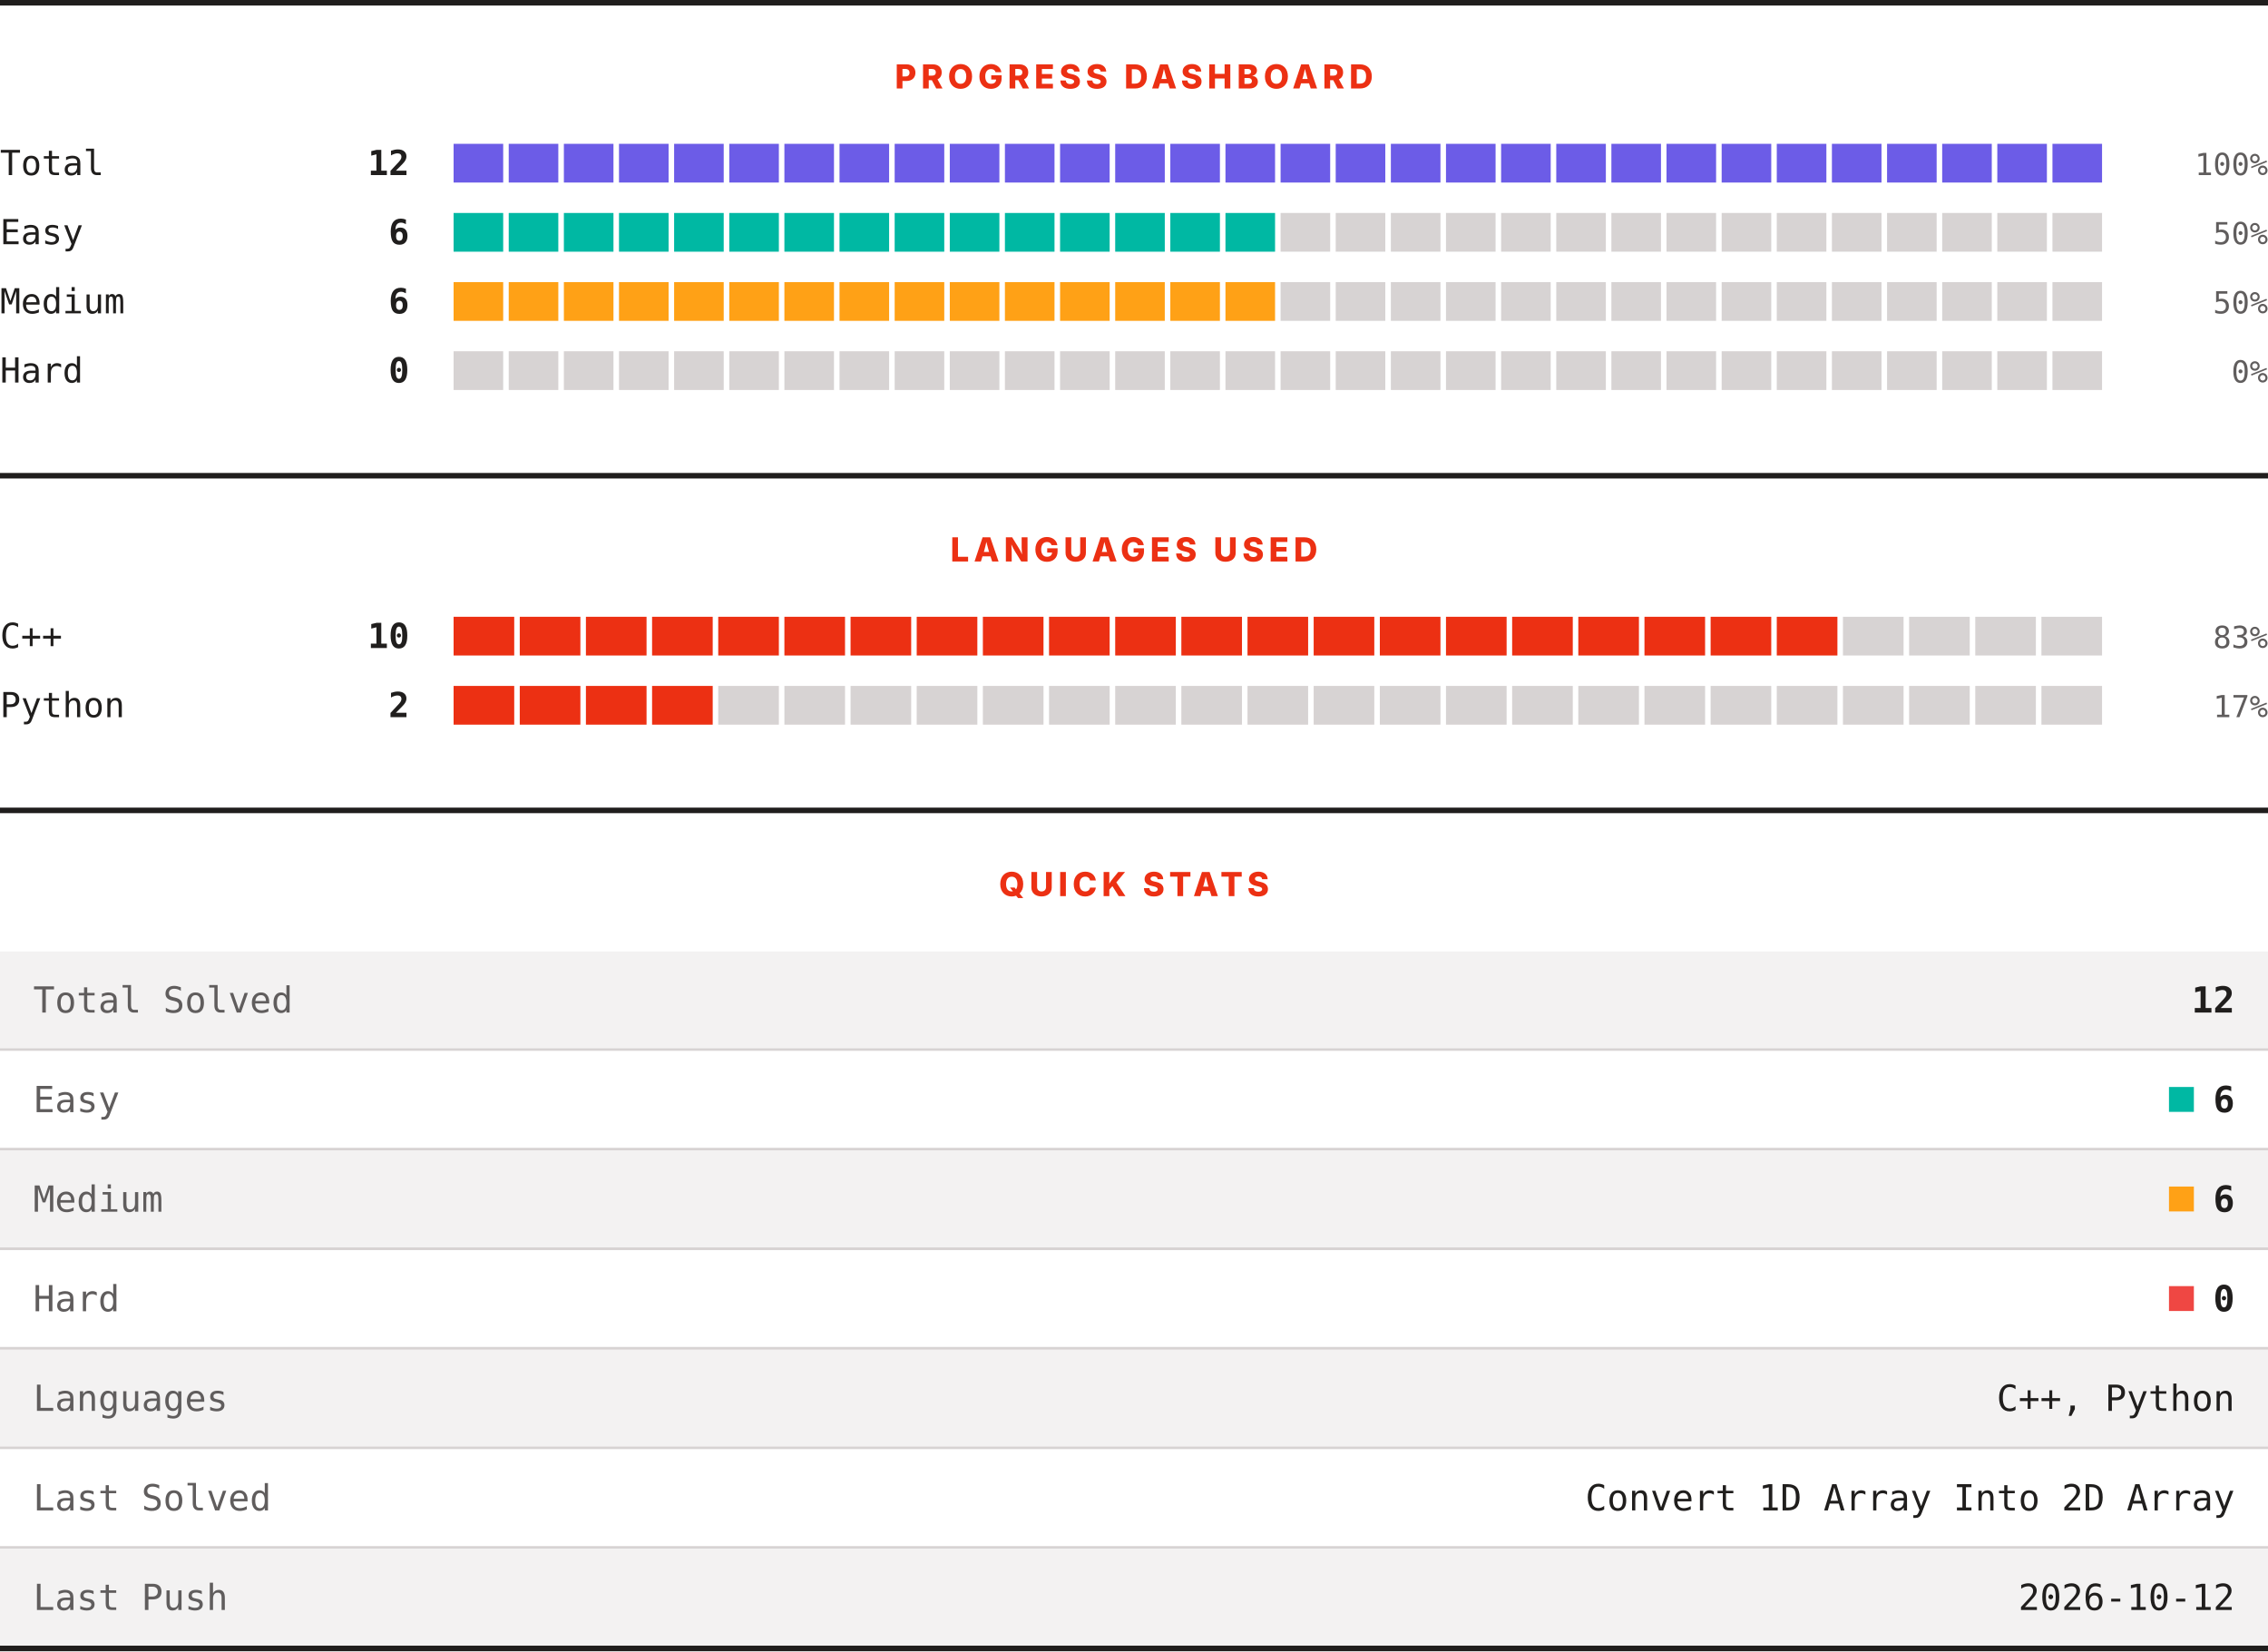
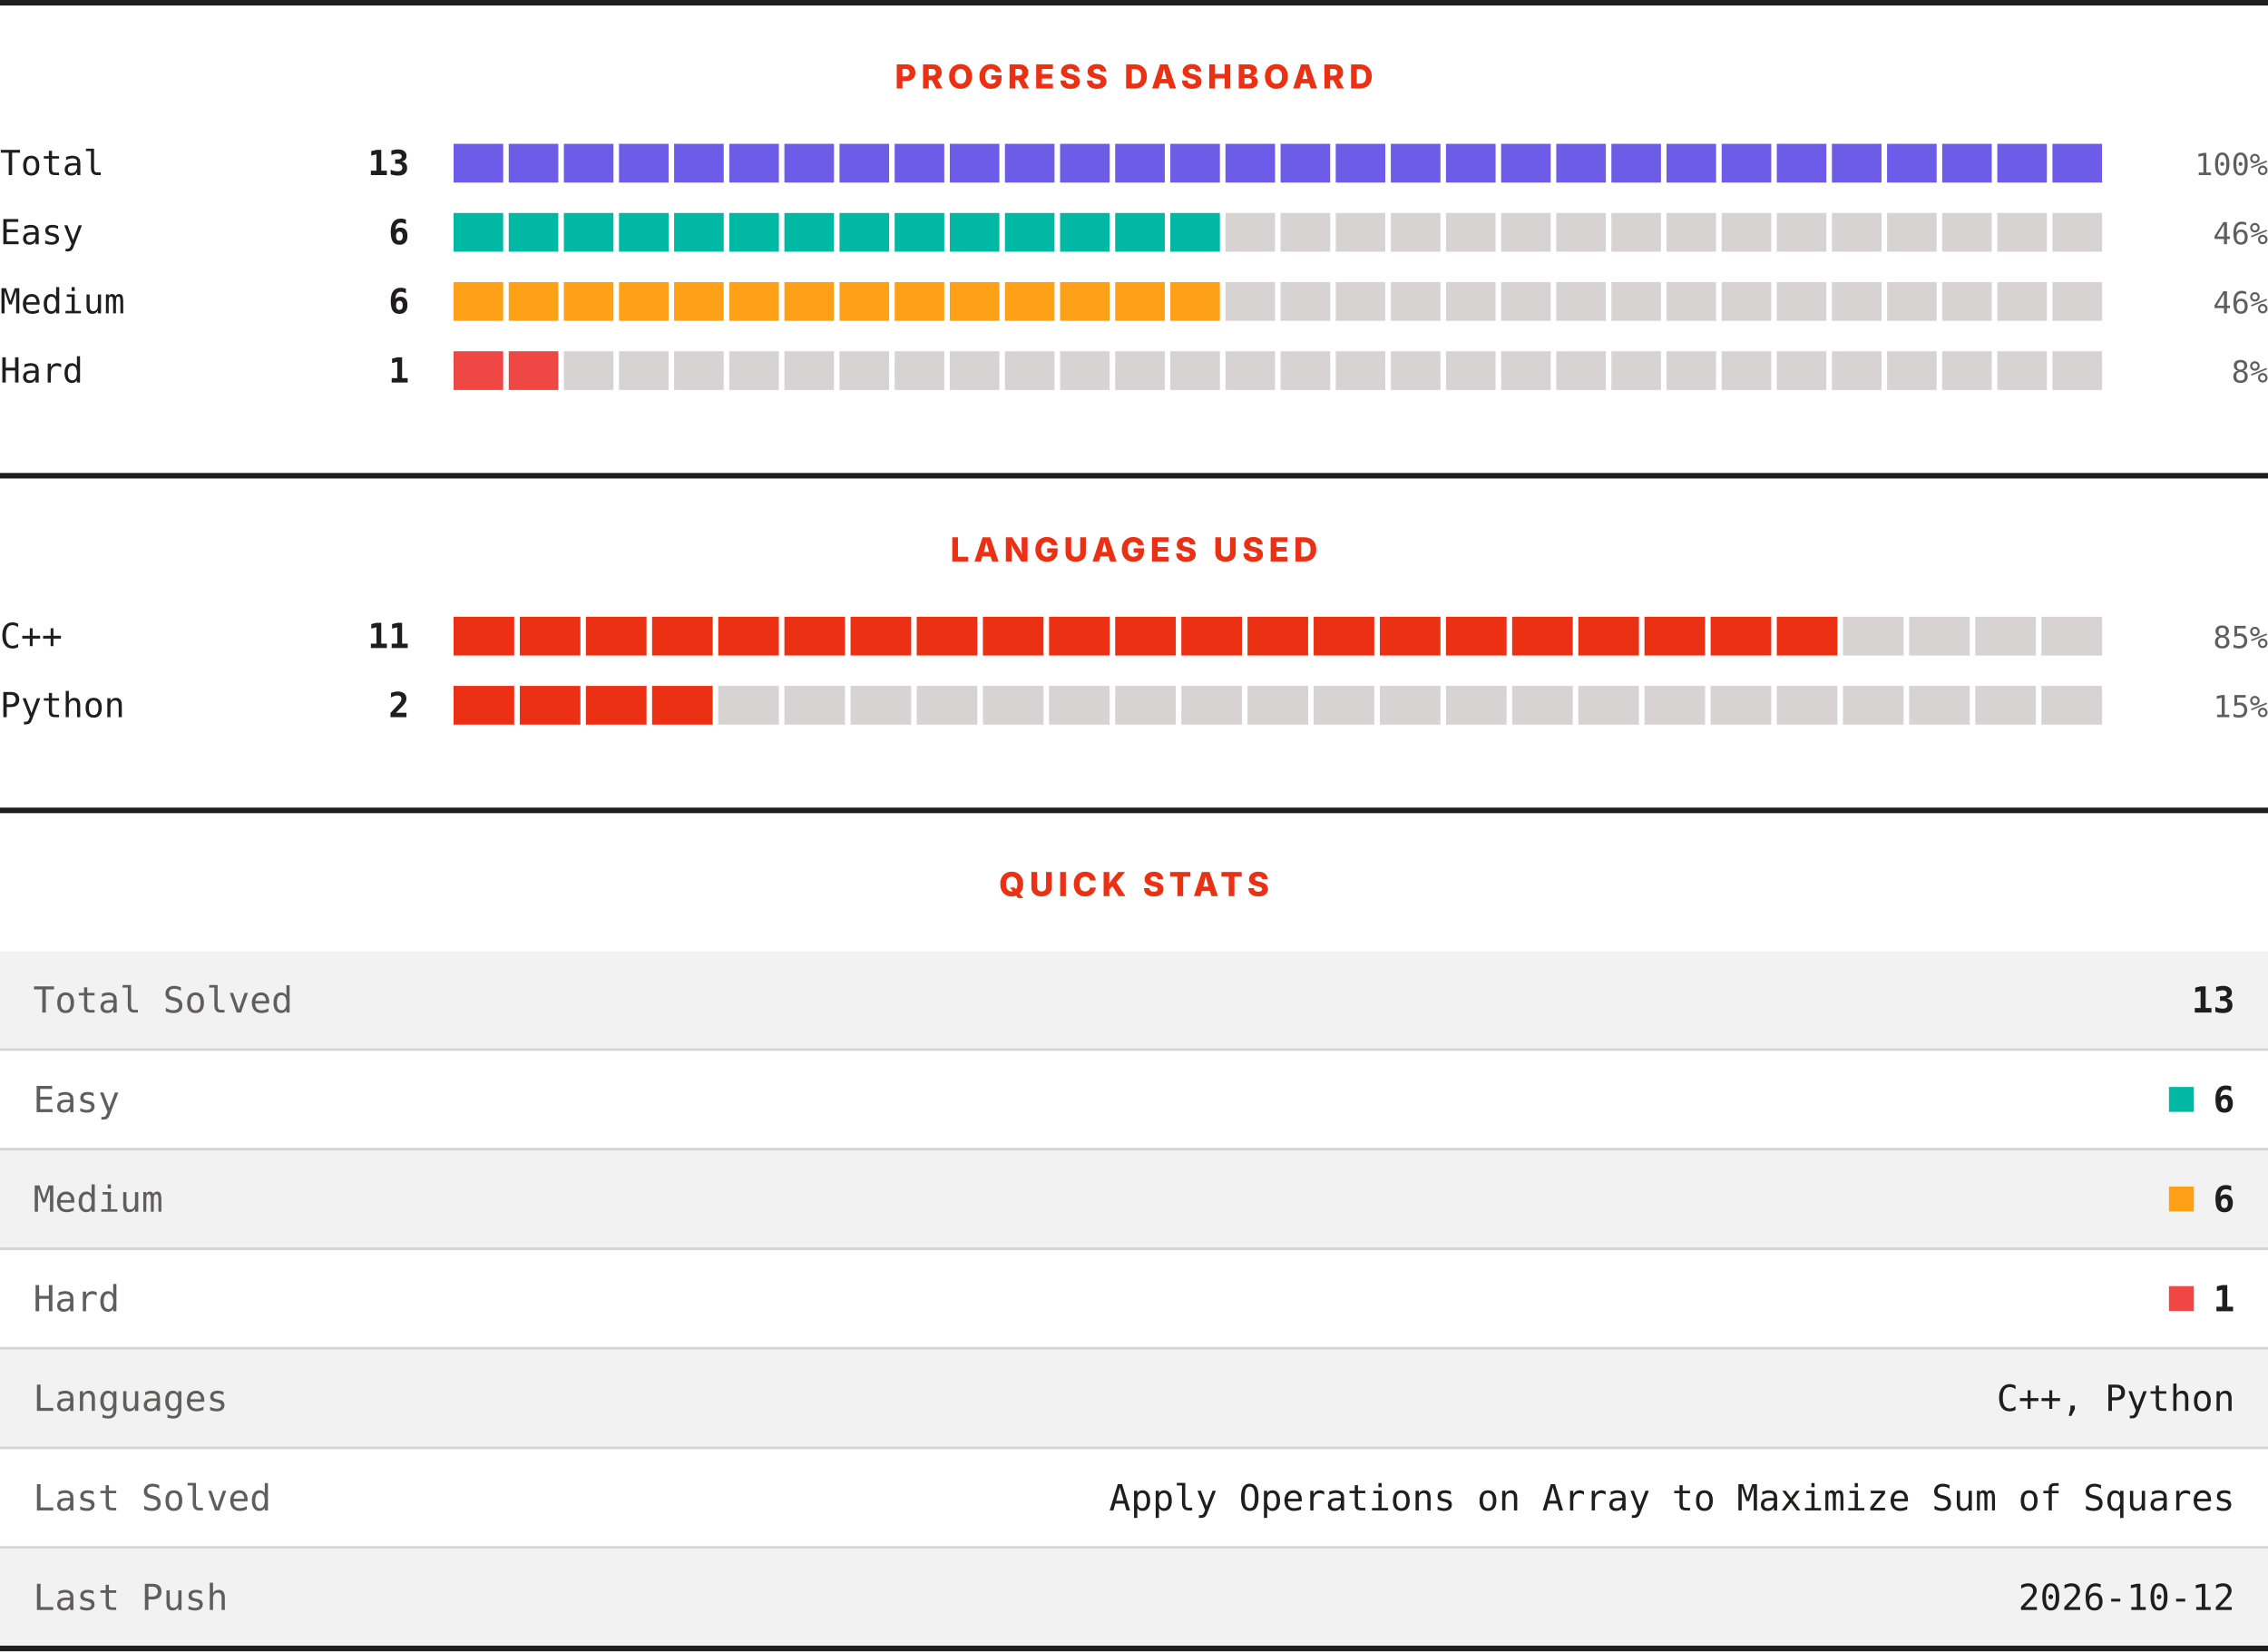
<svg xmlns="http://www.w3.org/2000/svg" width="820" height="597" viewBox="0 0 820 597" role="img" aria-label="LeetCode progress, languages and quick stats">
  <rect width="820" height="597" fill="#ffffff" />
  <rect x="0" y="0" width="820" height="2" fill="#201e1d" />
  <text x="410" y="32" text-anchor="middle" font-family="Archivo, system-ui, -apple-system, Segoe UI, sans-serif" font-size="12" font-weight="800" letter-spacing="1.68" fill="#ec3013">PROGRESS DASHBOARD</text>
  <text x="0" y="63.3" font-family="ui-monospace, SFMono-Regular, Menlo, Consolas, monospace" font-size="12.5" fill="#201e1d">Total</text>
-   <text x="148" y="63.3" text-anchor="end" font-family="ui-monospace, SFMono-Regular, Menlo, Consolas, monospace" font-size="12.5" font-weight="700" fill="#201e1d">12</text>
+   <text x="148" y="63.3" text-anchor="end" font-family="ui-monospace, SFMono-Regular, Menlo, Consolas, monospace" font-size="12.5" font-weight="700" fill="#201e1d">13</text>
  <rect x="164.00" y="52" width="17.93" height="14" fill="#6c5ce7" />
  <rect x="183.93" y="52" width="17.93" height="14" fill="#6c5ce7" />
  <rect x="203.87" y="52" width="17.93" height="14" fill="#6c5ce7" />
  <rect x="223.80" y="52" width="17.93" height="14" fill="#6c5ce7" />
  <rect x="243.73" y="52" width="17.93" height="14" fill="#6c5ce7" />
  <rect x="263.67" y="52" width="17.93" height="14" fill="#6c5ce7" />
  <rect x="283.60" y="52" width="17.93" height="14" fill="#6c5ce7" />
  <rect x="303.53" y="52" width="17.93" height="14" fill="#6c5ce7" />
  <rect x="323.47" y="52" width="17.93" height="14" fill="#6c5ce7" />
  <rect x="343.40" y="52" width="17.93" height="14" fill="#6c5ce7" />
  <rect x="363.33" y="52" width="17.93" height="14" fill="#6c5ce7" />
  <rect x="383.27" y="52" width="17.93" height="14" fill="#6c5ce7" />
  <rect x="403.20" y="52" width="17.93" height="14" fill="#6c5ce7" />
  <rect x="423.13" y="52" width="17.93" height="14" fill="#6c5ce7" />
  <rect x="443.07" y="52" width="17.93" height="14" fill="#6c5ce7" />
  <rect x="463.00" y="52" width="17.93" height="14" fill="#6c5ce7" />
  <rect x="482.93" y="52" width="17.93" height="14" fill="#6c5ce7" />
  <rect x="502.87" y="52" width="17.93" height="14" fill="#6c5ce7" />
  <rect x="522.80" y="52" width="17.93" height="14" fill="#6c5ce7" />
  <rect x="542.73" y="52" width="17.93" height="14" fill="#6c5ce7" />
  <rect x="562.67" y="52" width="17.93" height="14" fill="#6c5ce7" />
  <rect x="582.60" y="52" width="17.93" height="14" fill="#6c5ce7" />
  <rect x="602.53" y="52" width="17.93" height="14" fill="#6c5ce7" />
  <rect x="622.47" y="52" width="17.93" height="14" fill="#6c5ce7" />
  <rect x="642.40" y="52" width="17.93" height="14" fill="#6c5ce7" />
  <rect x="662.33" y="52" width="17.93" height="14" fill="#6c5ce7" />
  <rect x="682.27" y="52" width="17.93" height="14" fill="#6c5ce7" />
  <rect x="702.20" y="52" width="17.93" height="14" fill="#6c5ce7" />
  <rect x="722.13" y="52" width="17.93" height="14" fill="#6c5ce7" />
  <rect x="742.07" y="52" width="17.93" height="14" fill="#6c5ce7" />
  <text x="820" y="63.3" text-anchor="end" font-family="ui-monospace, SFMono-Regular, Menlo, Consolas, monospace" font-size="11" fill="#605d5d">100%</text>
  <text x="0" y="88.3" font-family="ui-monospace, SFMono-Regular, Menlo, Consolas, monospace" font-size="12.5" fill="#201e1d">Easy</text>
  <text x="148" y="88.3" text-anchor="end" font-family="ui-monospace, SFMono-Regular, Menlo, Consolas, monospace" font-size="12.5" font-weight="700" fill="#201e1d">6</text>
  <rect x="164.00" y="77" width="17.93" height="14" fill="#00b8a3" />
  <rect x="183.93" y="77" width="17.93" height="14" fill="#00b8a3" />
  <rect x="203.87" y="77" width="17.93" height="14" fill="#00b8a3" />
  <rect x="223.80" y="77" width="17.93" height="14" fill="#00b8a3" />
  <rect x="243.73" y="77" width="17.93" height="14" fill="#00b8a3" />
  <rect x="263.67" y="77" width="17.93" height="14" fill="#00b8a3" />
  <rect x="283.60" y="77" width="17.93" height="14" fill="#00b8a3" />
  <rect x="303.53" y="77" width="17.93" height="14" fill="#00b8a3" />
  <rect x="323.47" y="77" width="17.93" height="14" fill="#00b8a3" />
  <rect x="343.40" y="77" width="17.93" height="14" fill="#00b8a3" />
  <rect x="363.33" y="77" width="17.93" height="14" fill="#00b8a3" />
  <rect x="383.27" y="77" width="17.93" height="14" fill="#00b8a3" />
  <rect x="403.20" y="77" width="17.93" height="14" fill="#00b8a3" />
  <rect x="423.13" y="77" width="17.93" height="14" fill="#00b8a3" />
-   <rect x="443.07" y="77" width="17.93" height="14" fill="#00b8a3" />
+   <rect x="443.07" y="77" width="17.93" height="14" fill="#d7d3d3" />
  <rect x="463.00" y="77" width="17.93" height="14" fill="#d7d3d3" />
  <rect x="482.93" y="77" width="17.93" height="14" fill="#d7d3d3" />
  <rect x="502.87" y="77" width="17.93" height="14" fill="#d7d3d3" />
  <rect x="522.80" y="77" width="17.93" height="14" fill="#d7d3d3" />
  <rect x="542.73" y="77" width="17.93" height="14" fill="#d7d3d3" />
  <rect x="562.67" y="77" width="17.93" height="14" fill="#d7d3d3" />
  <rect x="582.60" y="77" width="17.93" height="14" fill="#d7d3d3" />
  <rect x="602.53" y="77" width="17.93" height="14" fill="#d7d3d3" />
  <rect x="622.47" y="77" width="17.93" height="14" fill="#d7d3d3" />
  <rect x="642.40" y="77" width="17.93" height="14" fill="#d7d3d3" />
  <rect x="662.33" y="77" width="17.93" height="14" fill="#d7d3d3" />
  <rect x="682.27" y="77" width="17.93" height="14" fill="#d7d3d3" />
  <rect x="702.20" y="77" width="17.93" height="14" fill="#d7d3d3" />
  <rect x="722.13" y="77" width="17.93" height="14" fill="#d7d3d3" />
  <rect x="742.07" y="77" width="17.93" height="14" fill="#d7d3d3" />
-   <text x="820" y="88.3" text-anchor="end" font-family="ui-monospace, SFMono-Regular, Menlo, Consolas, monospace" font-size="11" fill="#605d5d">50%</text>
+   <text x="820" y="88.3" text-anchor="end" font-family="ui-monospace, SFMono-Regular, Menlo, Consolas, monospace" font-size="11" fill="#605d5d">46%</text>
  <text x="0" y="113.3" font-family="ui-monospace, SFMono-Regular, Menlo, Consolas, monospace" font-size="12.5" fill="#201e1d">Medium</text>
  <text x="148" y="113.3" text-anchor="end" font-family="ui-monospace, SFMono-Regular, Menlo, Consolas, monospace" font-size="12.5" font-weight="700" fill="#201e1d">6</text>
  <rect x="164.00" y="102" width="17.93" height="14" fill="#ffa116" />
  <rect x="183.93" y="102" width="17.93" height="14" fill="#ffa116" />
  <rect x="203.87" y="102" width="17.93" height="14" fill="#ffa116" />
  <rect x="223.80" y="102" width="17.93" height="14" fill="#ffa116" />
  <rect x="243.73" y="102" width="17.93" height="14" fill="#ffa116" />
  <rect x="263.67" y="102" width="17.93" height="14" fill="#ffa116" />
  <rect x="283.60" y="102" width="17.93" height="14" fill="#ffa116" />
  <rect x="303.53" y="102" width="17.93" height="14" fill="#ffa116" />
  <rect x="323.47" y="102" width="17.93" height="14" fill="#ffa116" />
  <rect x="343.40" y="102" width="17.93" height="14" fill="#ffa116" />
  <rect x="363.33" y="102" width="17.93" height="14" fill="#ffa116" />
  <rect x="383.27" y="102" width="17.93" height="14" fill="#ffa116" />
  <rect x="403.20" y="102" width="17.93" height="14" fill="#ffa116" />
  <rect x="423.13" y="102" width="17.93" height="14" fill="#ffa116" />
-   <rect x="443.07" y="102" width="17.93" height="14" fill="#ffa116" />
+   <rect x="443.07" y="102" width="17.93" height="14" fill="#d7d3d3" />
  <rect x="463.00" y="102" width="17.93" height="14" fill="#d7d3d3" />
  <rect x="482.93" y="102" width="17.93" height="14" fill="#d7d3d3" />
  <rect x="502.87" y="102" width="17.93" height="14" fill="#d7d3d3" />
  <rect x="522.80" y="102" width="17.93" height="14" fill="#d7d3d3" />
  <rect x="542.73" y="102" width="17.93" height="14" fill="#d7d3d3" />
  <rect x="562.67" y="102" width="17.93" height="14" fill="#d7d3d3" />
  <rect x="582.60" y="102" width="17.93" height="14" fill="#d7d3d3" />
  <rect x="602.53" y="102" width="17.93" height="14" fill="#d7d3d3" />
  <rect x="622.47" y="102" width="17.93" height="14" fill="#d7d3d3" />
  <rect x="642.40" y="102" width="17.93" height="14" fill="#d7d3d3" />
  <rect x="662.33" y="102" width="17.93" height="14" fill="#d7d3d3" />
  <rect x="682.27" y="102" width="17.93" height="14" fill="#d7d3d3" />
  <rect x="702.20" y="102" width="17.93" height="14" fill="#d7d3d3" />
  <rect x="722.13" y="102" width="17.93" height="14" fill="#d7d3d3" />
  <rect x="742.07" y="102" width="17.93" height="14" fill="#d7d3d3" />
-   <text x="820" y="113.3" text-anchor="end" font-family="ui-monospace, SFMono-Regular, Menlo, Consolas, monospace" font-size="11" fill="#605d5d">50%</text>
+   <text x="820" y="113.3" text-anchor="end" font-family="ui-monospace, SFMono-Regular, Menlo, Consolas, monospace" font-size="11" fill="#605d5d">46%</text>
  <text x="0" y="138.3" font-family="ui-monospace, SFMono-Regular, Menlo, Consolas, monospace" font-size="12.5" fill="#201e1d">Hard</text>
-   <text x="148" y="138.3" text-anchor="end" font-family="ui-monospace, SFMono-Regular, Menlo, Consolas, monospace" font-size="12.5" font-weight="700" fill="#201e1d">0</text>
-   <rect x="164.00" y="127" width="17.93" height="14" fill="#d7d3d3" />
-   <rect x="183.93" y="127" width="17.93" height="14" fill="#d7d3d3" />
+   <text x="148" y="138.3" text-anchor="end" font-family="ui-monospace, SFMono-Regular, Menlo, Consolas, monospace" font-size="12.5" font-weight="700" fill="#201e1d">1</text>
+   <rect x="164.00" y="127" width="17.93" height="14" fill="#ef4743" />
+   <rect x="183.93" y="127" width="17.93" height="14" fill="#ef4743" />
  <rect x="203.87" y="127" width="17.93" height="14" fill="#d7d3d3" />
  <rect x="223.80" y="127" width="17.93" height="14" fill="#d7d3d3" />
  <rect x="243.73" y="127" width="17.93" height="14" fill="#d7d3d3" />
  <rect x="263.67" y="127" width="17.93" height="14" fill="#d7d3d3" />
  <rect x="283.60" y="127" width="17.93" height="14" fill="#d7d3d3" />
  <rect x="303.53" y="127" width="17.93" height="14" fill="#d7d3d3" />
  <rect x="323.47" y="127" width="17.93" height="14" fill="#d7d3d3" />
  <rect x="343.40" y="127" width="17.93" height="14" fill="#d7d3d3" />
  <rect x="363.33" y="127" width="17.93" height="14" fill="#d7d3d3" />
  <rect x="383.27" y="127" width="17.93" height="14" fill="#d7d3d3" />
  <rect x="403.20" y="127" width="17.93" height="14" fill="#d7d3d3" />
  <rect x="423.13" y="127" width="17.93" height="14" fill="#d7d3d3" />
  <rect x="443.07" y="127" width="17.93" height="14" fill="#d7d3d3" />
  <rect x="463.00" y="127" width="17.93" height="14" fill="#d7d3d3" />
  <rect x="482.93" y="127" width="17.93" height="14" fill="#d7d3d3" />
  <rect x="502.87" y="127" width="17.93" height="14" fill="#d7d3d3" />
  <rect x="522.80" y="127" width="17.93" height="14" fill="#d7d3d3" />
  <rect x="542.73" y="127" width="17.93" height="14" fill="#d7d3d3" />
  <rect x="562.67" y="127" width="17.93" height="14" fill="#d7d3d3" />
  <rect x="582.60" y="127" width="17.93" height="14" fill="#d7d3d3" />
  <rect x="602.53" y="127" width="17.93" height="14" fill="#d7d3d3" />
  <rect x="622.47" y="127" width="17.93" height="14" fill="#d7d3d3" />
  <rect x="642.40" y="127" width="17.93" height="14" fill="#d7d3d3" />
  <rect x="662.33" y="127" width="17.93" height="14" fill="#d7d3d3" />
  <rect x="682.27" y="127" width="17.93" height="14" fill="#d7d3d3" />
  <rect x="702.20" y="127" width="17.93" height="14" fill="#d7d3d3" />
  <rect x="722.13" y="127" width="17.93" height="14" fill="#d7d3d3" />
  <rect x="742.07" y="127" width="17.93" height="14" fill="#d7d3d3" />
-   <text x="820" y="138.3" text-anchor="end" font-family="ui-monospace, SFMono-Regular, Menlo, Consolas, monospace" font-size="11" fill="#605d5d">0%</text>
+   <text x="820" y="138.3" text-anchor="end" font-family="ui-monospace, SFMono-Regular, Menlo, Consolas, monospace" font-size="11" fill="#605d5d">8%</text>
  <rect x="0" y="171" width="820" height="2" fill="#201e1d" />
  <text x="410" y="203" text-anchor="middle" font-family="Archivo, system-ui, -apple-system, Segoe UI, sans-serif" font-size="12" font-weight="800" letter-spacing="1.68" fill="#ec3013">LANGUAGES USED</text>
  <text x="0" y="234.3" font-family="ui-monospace, SFMono-Regular, Menlo, Consolas, monospace" font-size="12.5" fill="#201e1d">C++</text>
-   <text x="148" y="234.3" text-anchor="end" font-family="ui-monospace, SFMono-Regular, Menlo, Consolas, monospace" font-size="12.5" font-weight="700" fill="#201e1d">10</text>
+   <text x="148" y="234.3" text-anchor="end" font-family="ui-monospace, SFMono-Regular, Menlo, Consolas, monospace" font-size="12.5" font-weight="700" fill="#201e1d">11</text>
  <rect x="164.00" y="223" width="21.92" height="14" fill="#ec3013" />
  <rect x="187.92" y="223" width="21.92" height="14" fill="#ec3013" />
  <rect x="211.84" y="223" width="21.92" height="14" fill="#ec3013" />
  <rect x="235.76" y="223" width="21.92" height="14" fill="#ec3013" />
  <rect x="259.68" y="223" width="21.92" height="14" fill="#ec3013" />
  <rect x="283.60" y="223" width="21.92" height="14" fill="#ec3013" />
  <rect x="307.52" y="223" width="21.92" height="14" fill="#ec3013" />
  <rect x="331.44" y="223" width="21.92" height="14" fill="#ec3013" />
  <rect x="355.36" y="223" width="21.92" height="14" fill="#ec3013" />
  <rect x="379.28" y="223" width="21.92" height="14" fill="#ec3013" />
  <rect x="403.20" y="223" width="21.92" height="14" fill="#ec3013" />
  <rect x="427.12" y="223" width="21.92" height="14" fill="#ec3013" />
  <rect x="451.04" y="223" width="21.92" height="14" fill="#ec3013" />
  <rect x="474.96" y="223" width="21.92" height="14" fill="#ec3013" />
  <rect x="498.88" y="223" width="21.92" height="14" fill="#ec3013" />
  <rect x="522.80" y="223" width="21.92" height="14" fill="#ec3013" />
  <rect x="546.72" y="223" width="21.92" height="14" fill="#ec3013" />
  <rect x="570.64" y="223" width="21.92" height="14" fill="#ec3013" />
  <rect x="594.56" y="223" width="21.92" height="14" fill="#ec3013" />
  <rect x="618.48" y="223" width="21.92" height="14" fill="#ec3013" />
  <rect x="642.40" y="223" width="21.92" height="14" fill="#ec3013" />
  <rect x="666.32" y="223" width="21.92" height="14" fill="#d7d3d3" />
  <rect x="690.24" y="223" width="21.92" height="14" fill="#d7d3d3" />
  <rect x="714.16" y="223" width="21.92" height="14" fill="#d7d3d3" />
  <rect x="738.08" y="223" width="21.92" height="14" fill="#d7d3d3" />
-   <text x="820" y="234.3" text-anchor="end" font-family="ui-monospace, SFMono-Regular, Menlo, Consolas, monospace" font-size="11" fill="#605d5d">83%</text>
+   <text x="820" y="234.3" text-anchor="end" font-family="ui-monospace, SFMono-Regular, Menlo, Consolas, monospace" font-size="11" fill="#605d5d">85%</text>
  <text x="0" y="259.3" font-family="ui-monospace, SFMono-Regular, Menlo, Consolas, monospace" font-size="12.5" fill="#201e1d">Python</text>
  <text x="148" y="259.3" text-anchor="end" font-family="ui-monospace, SFMono-Regular, Menlo, Consolas, monospace" font-size="12.5" font-weight="700" fill="#201e1d">2</text>
  <rect x="164.00" y="248" width="21.92" height="14" fill="#ec3013" />
  <rect x="187.92" y="248" width="21.92" height="14" fill="#ec3013" />
  <rect x="211.84" y="248" width="21.92" height="14" fill="#ec3013" />
  <rect x="235.76" y="248" width="21.92" height="14" fill="#ec3013" />
  <rect x="259.68" y="248" width="21.92" height="14" fill="#d7d3d3" />
  <rect x="283.60" y="248" width="21.92" height="14" fill="#d7d3d3" />
  <rect x="307.52" y="248" width="21.92" height="14" fill="#d7d3d3" />
  <rect x="331.44" y="248" width="21.92" height="14" fill="#d7d3d3" />
  <rect x="355.36" y="248" width="21.92" height="14" fill="#d7d3d3" />
  <rect x="379.28" y="248" width="21.92" height="14" fill="#d7d3d3" />
  <rect x="403.20" y="248" width="21.92" height="14" fill="#d7d3d3" />
  <rect x="427.12" y="248" width="21.92" height="14" fill="#d7d3d3" />
  <rect x="451.04" y="248" width="21.92" height="14" fill="#d7d3d3" />
  <rect x="474.96" y="248" width="21.92" height="14" fill="#d7d3d3" />
  <rect x="498.88" y="248" width="21.92" height="14" fill="#d7d3d3" />
  <rect x="522.80" y="248" width="21.92" height="14" fill="#d7d3d3" />
  <rect x="546.72" y="248" width="21.92" height="14" fill="#d7d3d3" />
  <rect x="570.64" y="248" width="21.92" height="14" fill="#d7d3d3" />
  <rect x="594.56" y="248" width="21.92" height="14" fill="#d7d3d3" />
  <rect x="618.48" y="248" width="21.92" height="14" fill="#d7d3d3" />
  <rect x="642.40" y="248" width="21.92" height="14" fill="#d7d3d3" />
  <rect x="666.32" y="248" width="21.92" height="14" fill="#d7d3d3" />
  <rect x="690.24" y="248" width="21.92" height="14" fill="#d7d3d3" />
  <rect x="714.16" y="248" width="21.92" height="14" fill="#d7d3d3" />
  <rect x="738.08" y="248" width="21.92" height="14" fill="#d7d3d3" />
-   <text x="820" y="259.3" text-anchor="end" font-family="ui-monospace, SFMono-Regular, Menlo, Consolas, monospace" font-size="11" fill="#605d5d">17%</text>
+   <text x="820" y="259.3" text-anchor="end" font-family="ui-monospace, SFMono-Regular, Menlo, Consolas, monospace" font-size="11" fill="#605d5d">15%</text>
  <rect x="0" y="292" width="820" height="2" fill="#201e1d" />
  <text x="410" y="324" text-anchor="middle" font-family="Archivo, system-ui, -apple-system, Segoe UI, sans-serif" font-size="12" font-weight="800" letter-spacing="1.68" fill="#ec3013">QUICK STATS</text>
  <rect x="0" y="344" width="820" height="35" fill="#f3f2f2" />
  <text x="12" y="366.1" font-family="ui-monospace, SFMono-Regular, Menlo, Consolas, monospace" font-size="13" fill="#605d5d">Total Solved</text>
-   <text x="808" y="366.1" text-anchor="end" font-family="ui-monospace, SFMono-Regular, Menlo, Consolas, monospace" font-size="13" font-weight="700" fill="#201e1d">12</text>
+   <text x="808" y="366.1" text-anchor="end" font-family="ui-monospace, SFMono-Regular, Menlo, Consolas, monospace" font-size="13" font-weight="700" fill="#201e1d">13</text>
  <rect x="0" y="379" width="820" height="1" fill="#d7d3d3" />
  <rect x="0" y="380" width="820" height="35" fill="#ffffff" />
  <text x="12" y="402.1" font-family="ui-monospace, SFMono-Regular, Menlo, Consolas, monospace" font-size="13" fill="#605d5d">Easy</text>
  <rect x="784.2" y="393" width="9" height="9" fill="#00b8a3" />
  <text x="808" y="402.1" text-anchor="end" font-family="ui-monospace, SFMono-Regular, Menlo, Consolas, monospace" font-size="13" font-weight="700" fill="#201e1d">6</text>
  <rect x="0" y="415" width="820" height="1" fill="#d7d3d3" />
  <rect x="0" y="416" width="820" height="35" fill="#f3f2f2" />
  <text x="12" y="438.1" font-family="ui-monospace, SFMono-Regular, Menlo, Consolas, monospace" font-size="13" fill="#605d5d">Medium</text>
  <rect x="784.2" y="429" width="9" height="9" fill="#ffa116" />
  <text x="808" y="438.1" text-anchor="end" font-family="ui-monospace, SFMono-Regular, Menlo, Consolas, monospace" font-size="13" font-weight="700" fill="#201e1d">6</text>
  <rect x="0" y="451" width="820" height="1" fill="#d7d3d3" />
  <rect x="0" y="452" width="820" height="35" fill="#ffffff" />
  <text x="12" y="474.1" font-family="ui-monospace, SFMono-Regular, Menlo, Consolas, monospace" font-size="13" fill="#605d5d">Hard</text>
  <rect x="784.2" y="465" width="9" height="9" fill="#ef4743" />
-   <text x="808" y="474.1" text-anchor="end" font-family="ui-monospace, SFMono-Regular, Menlo, Consolas, monospace" font-size="13" font-weight="700" fill="#201e1d">0</text>
+   <text x="808" y="474.1" text-anchor="end" font-family="ui-monospace, SFMono-Regular, Menlo, Consolas, monospace" font-size="13" font-weight="700" fill="#201e1d">1</text>
  <rect x="0" y="487" width="820" height="1" fill="#d7d3d3" />
  <rect x="0" y="488" width="820" height="35" fill="#f3f2f2" />
  <text x="12" y="510.1" font-family="ui-monospace, SFMono-Regular, Menlo, Consolas, monospace" font-size="13" fill="#605d5d">Languages</text>
  <text x="808" y="510.1" text-anchor="end" font-family="ui-monospace, SFMono-Regular, Menlo, Consolas, monospace" font-size="13" fill="#201e1d">C++, Python</text>
  <rect x="0" y="523" width="820" height="1" fill="#d7d3d3" />
  <rect x="0" y="524" width="820" height="35" fill="#ffffff" />
  <text x="12" y="546.1" font-family="ui-monospace, SFMono-Regular, Menlo, Consolas, monospace" font-size="13" fill="#605d5d">Last Solved</text>
-   <text x="808" y="546.1" text-anchor="end" font-family="ui-monospace, SFMono-Regular, Menlo, Consolas, monospace" font-size="13" fill="#201e1d">Convert 1D Array Into 2D Array</text>
+   <text x="808" y="546.1" text-anchor="end" font-family="ui-monospace, SFMono-Regular, Menlo, Consolas, monospace" font-size="13" fill="#201e1d">Apply Operations on Array to Maximize Sum of Squares</text>
  <rect x="0" y="559" width="820" height="1" fill="#d7d3d3" />
  <rect x="0" y="560" width="820" height="35" fill="#f3f2f2" />
  <text x="12" y="582.1" font-family="ui-monospace, SFMono-Regular, Menlo, Consolas, monospace" font-size="13" fill="#605d5d">Last Push</text>
  <text x="808" y="582.1" text-anchor="end" font-family="ui-monospace, SFMono-Regular, Menlo, Consolas, monospace" font-size="13" fill="#201e1d">2026-10-12</text>
  <rect x="0" y="595" width="820" height="2" fill="#201e1d" />
</svg>
